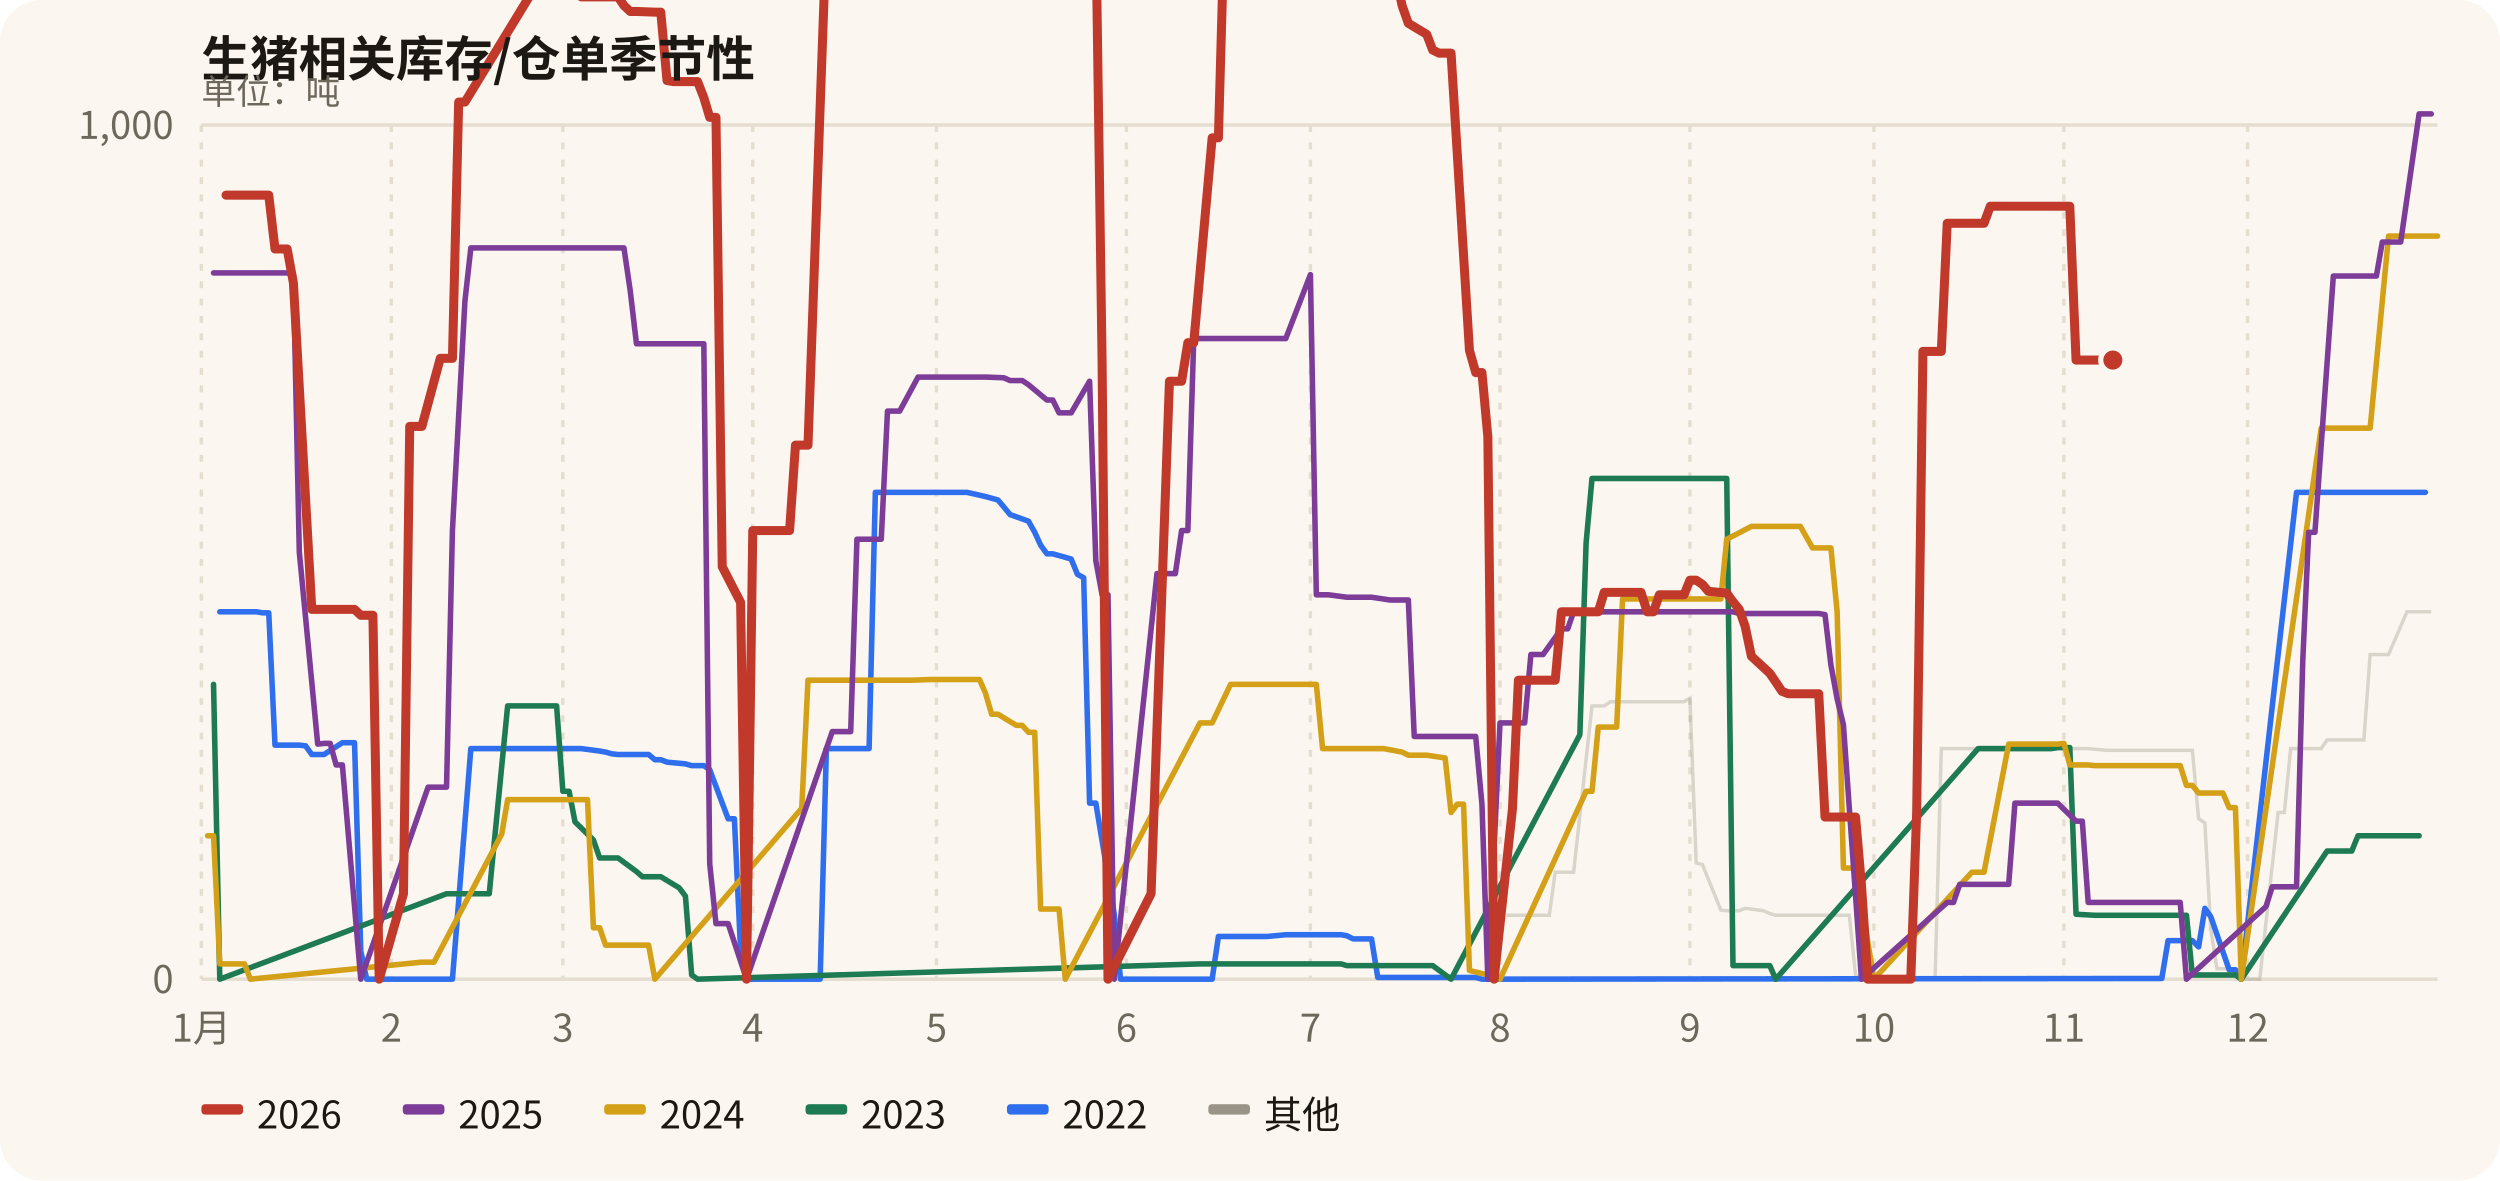
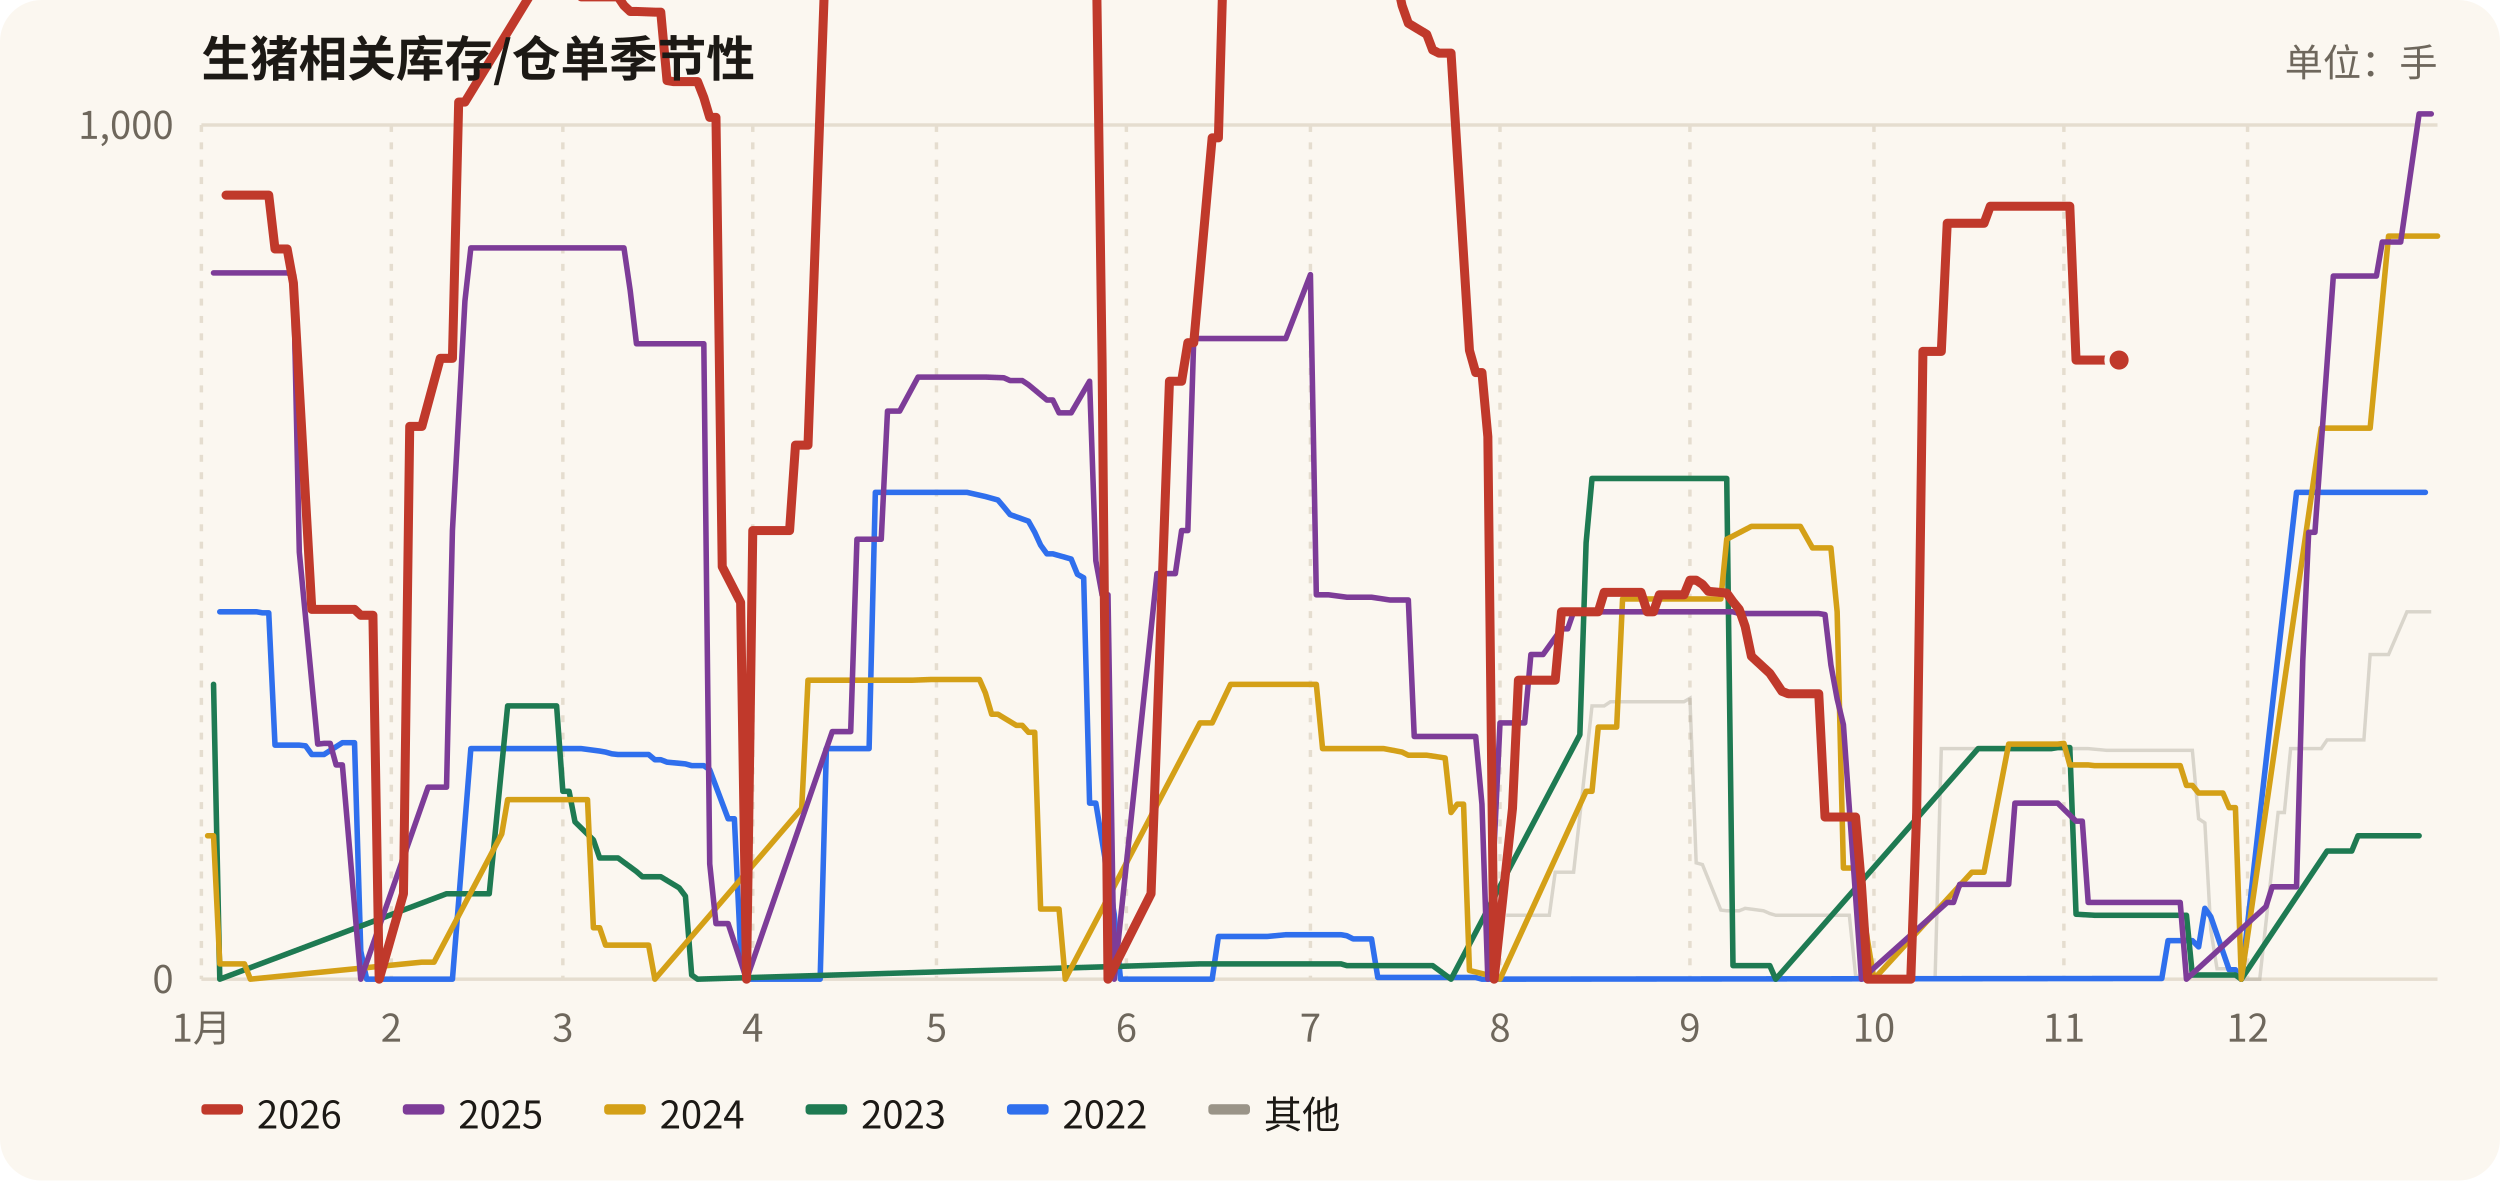
<svg xmlns="http://www.w3.org/2000/svg" viewBox="0 0 720 340" width="100%" height="auto" class="season-svg" role="img" aria-label="生猪相关库存/仓单季节性">
  <rect x="0" y="0" width="720" height="340" fill="var(--chart-bg,#fbf7f0)" rx="12" />
  <line x1="58" y1="282.0" x2="702" y2="282.0" stroke="var(--chart-grid,#e5ddcf)" stroke-width="1" />
  <text x="50" y="286.0" text-anchor="end" font-size="11" fill="var(--chart-muted,#6e675c)" font-family="Noto Sans CJK SC, Noto Sans SC, sans-serif">0</text>
  <line x1="58" y1="36.0" x2="702" y2="36.0" stroke="var(--chart-grid,#e5ddcf)" stroke-width="1" />
  <text x="50" y="40.0" text-anchor="end" font-size="11" fill="var(--chart-muted,#6e675c)" font-family="Noto Sans CJK SC, Noto Sans SC, sans-serif">1,000</text>
  <line x1="58.0" y1="36" x2="58.0" y2="282" stroke="var(--chart-grid,#e5ddcf)" stroke-width="1" stroke-dasharray="2 3" />
  <text x="58.0" y="300" text-anchor="middle" font-size="11" fill="var(--chart-muted,#6e675c)" font-family="Noto Sans CJK SC, Noto Sans SC, sans-serif">1月</text>
  <line x1="112.7" y1="36" x2="112.7" y2="282" stroke="var(--chart-grid,#e5ddcf)" stroke-width="1" stroke-dasharray="2 3" />
  <text x="112.7" y="300" text-anchor="middle" font-size="11" fill="var(--chart-muted,#6e675c)" font-family="Noto Sans CJK SC, Noto Sans SC, sans-serif">2</text>
  <line x1="162.1" y1="36" x2="162.1" y2="282" stroke="var(--chart-grid,#e5ddcf)" stroke-width="1" stroke-dasharray="2 3" />
  <text x="162.1" y="300" text-anchor="middle" font-size="11" fill="var(--chart-muted,#6e675c)" font-family="Noto Sans CJK SC, Noto Sans SC, sans-serif">3</text>
  <line x1="216.8" y1="36" x2="216.8" y2="282" stroke="var(--chart-grid,#e5ddcf)" stroke-width="1" stroke-dasharray="2 3" />
  <text x="216.8" y="300" text-anchor="middle" font-size="11" fill="var(--chart-muted,#6e675c)" font-family="Noto Sans CJK SC, Noto Sans SC, sans-serif">4</text>
  <line x1="269.7" y1="36" x2="269.7" y2="282" stroke="var(--chart-grid,#e5ddcf)" stroke-width="1" stroke-dasharray="2 3" />
  <text x="269.7" y="300" text-anchor="middle" font-size="11" fill="var(--chart-muted,#6e675c)" font-family="Noto Sans CJK SC, Noto Sans SC, sans-serif">5</text>
  <line x1="324.4" y1="36" x2="324.4" y2="282" stroke="var(--chart-grid,#e5ddcf)" stroke-width="1" stroke-dasharray="2 3" />
  <text x="324.4" y="300" text-anchor="middle" font-size="11" fill="var(--chart-muted,#6e675c)" font-family="Noto Sans CJK SC, Noto Sans SC, sans-serif">6</text>
  <line x1="377.4" y1="36" x2="377.4" y2="282" stroke="var(--chart-grid,#e5ddcf)" stroke-width="1" stroke-dasharray="2 3" />
  <text x="377.4" y="300" text-anchor="middle" font-size="11" fill="var(--chart-muted,#6e675c)" font-family="Noto Sans CJK SC, Noto Sans SC, sans-serif">7</text>
  <line x1="432.0" y1="36" x2="432.0" y2="282" stroke="var(--chart-grid,#e5ddcf)" stroke-width="1" stroke-dasharray="2 3" />
  <text x="432.0" y="300" text-anchor="middle" font-size="11" fill="var(--chart-muted,#6e675c)" font-family="Noto Sans CJK SC, Noto Sans SC, sans-serif">8</text>
  <line x1="486.7" y1="36" x2="486.7" y2="282" stroke="var(--chart-grid,#e5ddcf)" stroke-width="1" stroke-dasharray="2 3" />
  <text x="486.7" y="300" text-anchor="middle" font-size="11" fill="var(--chart-muted,#6e675c)" font-family="Noto Sans CJK SC, Noto Sans SC, sans-serif">9</text>
  <line x1="539.7" y1="36" x2="539.7" y2="282" stroke="var(--chart-grid,#e5ddcf)" stroke-width="1" stroke-dasharray="2 3" />
  <text x="539.7" y="300" text-anchor="middle" font-size="11" fill="var(--chart-muted,#6e675c)" font-family="Noto Sans CJK SC, Noto Sans SC, sans-serif">10</text>
  <line x1="594.4" y1="36" x2="594.4" y2="282" stroke="var(--chart-grid,#e5ddcf)" stroke-width="1" stroke-dasharray="2 3" />
  <text x="594.4" y="300" text-anchor="middle" font-size="11" fill="var(--chart-muted,#6e675c)" font-family="Noto Sans CJK SC, Noto Sans SC, sans-serif">11</text>
  <line x1="647.3" y1="36" x2="647.3" y2="282" stroke="var(--chart-grid,#e5ddcf)" stroke-width="1" stroke-dasharray="2 3" />
  <text x="647.3" y="300" text-anchor="middle" font-size="11" fill="var(--chart-muted,#6e675c)" font-family="Noto Sans CJK SC, Noto Sans SC, sans-serif">12</text>
  <path d="M 433.8,263.6 L 435.6,263.6 L 437.3,263.6 L 439.1,263.6 L 440.9,263.6 L 446.2,263.6 L 447.9,251.2 L 449.7,251.2 L 451.5,251.2 L 453.2,251.2 L 458.5,203.3 L 460.3,203.3 L 462.0,203.3 L 463.8,202.1 L 465.6,202.1 L 470.9,202.1 L 472.6,202.1 L 474.4,202.1 L 476.2,202.1 L 477.9,202.1 L 483.2,202.1 L 485.0,202.1 L 486.7,201.1 L 488.5,248.5 L 490.3,249.0 L 495.6,262.1 L 497.3,262.3 L 499.1,262.3 L 500.9,262.3 L 502.6,261.6 L 507.9,262.3 L 509.7,263.1 L 511.4,263.6 L 513.2,263.6 L 515.0,263.6 L 523.8,263.6 L 525.6,263.6 L 527.3,263.6 L 532.6,263.6 L 534.4,280.8 L 536.1,282.0 L 537.9,282.0 L 552.0,282.0 L 557.3,282.0 L 559.1,215.6 L 560.8,215.6 L 562.6,215.6 L 564.4,215.6 L 569.7,215.6 L 571.4,215.6 L 573.2,215.6 L 575.0,215.6 L 576.7,215.6 L 582.0,215.6 L 583.8,215.6 L 585.6,215.6 L 587.3,215.6 L 589.1,215.6 L 594.4,215.6 L 596.1,215.6 L 597.9,215.6 L 599.7,215.6 L 601.4,215.6 L 606.7,216.1 L 608.5,216.1 L 610.3,216.1 L 612.0,216.1 L 613.8,216.1 L 619.1,216.1 L 620.8,216.1 L 622.6,216.1 L 624.4,216.1 L 626.1,216.1 L 631.4,216.1 L 633.2,235.8 L 635.0,237.0 L 636.7,267.7 L 638.5,279.0 L 643.8,279.0 L 645.5,282.0 L 647.3,282.0 L 649.1,282.0 L 650.8,282.0 L 656.1,234.0 L 657.9,234.0 L 659.7,215.6 L 661.4,215.6 L 663.2,215.6 L 668.5,215.6 L 670.2,213.1 L 672.0,213.1 L 673.8,213.1 L 675.5,213.1 L 680.8,213.1 L 682.6,188.5 L 684.4,188.5 L 686.1,188.5 L 687.9,188.5 L 693.2,176.2 L 694.9,176.2 L 696.7,176.2 L 698.5,176.2 L 700.2,176.2" fill="none" stroke="#9a9488" stroke-width="1" opacity="0.35" />
  <path d="M 63.3,176.2 L 65.1,176.2 L 66.8,176.2 L 68.6,176.2 L 73.9,176.2 L 75.6,176.5 L 77.4,176.5 L 79.2,214.6 L 80.9,214.6 L 86.2,214.6 L 88.0,214.8 L 89.8,217.3 L 91.5,217.3 L 93.3,217.3 L 98.6,213.9 L 100.3,213.9 L 102.1,213.9 L 103.9,273.9 L 105.6,282.0 L 123.3,282.0 L 125.0,282.0 L 126.8,282.0 L 128.6,282.0 L 130.3,282.0 L 135.6,215.6 L 137.4,215.6 L 139.2,215.6 L 140.9,215.6 L 142.7,215.6 L 148.0,215.6 L 149.7,215.6 L 151.5,215.6 L 153.3,215.6 L 155.0,215.6 L 160.3,215.6 L 162.1,215.6 L 163.9,215.6 L 165.6,215.6 L 167.4,215.6 L 172.7,216.3 L 174.4,216.6 L 176.2,217.1 L 178.0,217.3 L 179.7,217.3 L 185.0,217.3 L 186.8,217.3 L 188.6,218.8 L 190.3,218.8 L 192.1,219.5 L 197.4,220.0 L 199.2,220.5 L 200.9,220.5 L 202.7,220.5 L 204.4,221.7 L 209.7,235.8 L 211.5,235.8 L 213.3,273.9 L 215.0,282.0 L 216.8,282.0 L 225.6,282.0 L 227.4,282.0 L 229.1,282.0 L 234.4,282.0 L 236.2,282.0 L 238.0,215.6 L 239.7,215.6 L 241.5,215.6 L 246.8,215.6 L 248.6,215.6 L 250.3,215.6 L 252.1,141.8 L 253.8,141.8 L 259.1,141.8 L 260.9,141.8 L 262.7,141.8 L 264.4,141.8 L 266.2,141.8 L 276.8,141.8 L 278.5,141.8 L 283.8,143.0 L 285.6,143.5 L 287.4,144.0 L 289.1,146.0 L 290.9,148.2 L 296.2,150.1 L 298.0,153.3 L 299.7,157.0 L 301.5,159.5 L 303.2,159.5 L 308.5,161.0 L 310.3,165.4 L 312.1,166.4 L 313.8,231.3 L 315.6,231.3 L 320.9,263.3 L 322.7,282.0 L 324.4,282.0 L 326.2,282.0 L 333.2,282.0 L 336.8,282.0 L 338.5,282.0 L 340.3,282.0 L 345.6,282.0 L 347.4,282.0 L 349.1,282.0 L 350.9,269.7 L 352.7,269.7 L 357.9,269.7 L 359.7,269.7 L 361.5,269.7 L 363.2,269.7 L 365.0,269.7 L 370.3,269.2 L 372.1,269.2 L 373.8,269.2 L 375.6,269.2 L 377.4,269.2 L 382.6,269.2 L 384.4,269.2 L 386.2,269.2 L 387.9,269.5 L 389.7,270.4 L 395.0,270.4 L 396.8,281.5 L 398.5,281.5 L 400.3,281.5 L 402.1,281.5 L 407.3,281.5 L 409.1,281.5 L 410.9,281.5 L 412.6,281.5 L 414.4,281.5 L 419.7,281.5 L 421.5,281.5 L 423.2,281.5 L 425.0,281.5 L 426.8,282.0 L 622.6,281.8 L 624.4,270.9 L 629.7,270.9 L 631.4,270.9 L 633.2,272.7 L 635.0,261.6 L 636.7,264.0 L 642.0,279.3 L 643.8,279.3 L 645.5,282.0 L 661.4,141.8 L 666.7,141.8 L 668.5,141.8 L 670.2,141.8 L 672.0,141.8 L 673.8,141.8 L 679.1,141.8 L 680.8,141.8 L 682.6,141.8 L 684.4,141.8 L 686.1,141.8 L 691.4,141.8 L 693.2,141.8 L 694.9,141.8 L 696.7,141.8 L 698.5,141.8" fill="none" stroke="#2f6fed" stroke-width="1.6" stroke-linejoin="round" stroke-linecap="round" />
  <path d="M 61.5,197.1 L 63.3,282.0 L 128.6,257.4 L 133.9,257.4 L 135.6,257.4 L 137.4,257.4 L 139.2,257.4 L 140.9,257.4 L 146.2,203.3 L 148.0,203.3 L 149.7,203.3 L 151.5,203.3 L 153.3,203.3 L 158.6,203.3 L 160.3,203.3 L 162.1,227.9 L 163.9,227.9 L 165.6,236.7 L 170.9,241.9 L 172.7,247.1 L 174.4,247.1 L 176.2,247.1 L 178.0,247.1 L 183.3,251.0 L 185.0,252.5 L 186.8,252.5 L 188.6,252.5 L 190.3,252.5 L 195.6,255.7 L 197.4,258.1 L 199.2,280.8 L 200.9,282.0 L 345.6,277.6 L 347.4,277.6 L 349.1,277.6 L 350.9,277.6 L 356.2,277.6 L 357.9,277.6 L 359.7,277.6 L 368.5,277.6 L 370.3,277.6 L 372.1,277.6 L 373.8,277.6 L 375.6,277.6 L 380.9,277.6 L 382.6,277.6 L 384.4,277.6 L 386.2,277.6 L 387.9,278.1 L 393.2,278.1 L 395.0,278.1 L 396.8,278.1 L 398.5,278.1 L 400.3,278.1 L 405.6,278.1 L 407.3,278.1 L 409.1,278.1 L 410.9,278.1 L 412.6,278.1 L 417.9,282.0 L 455.0,211.6 L 456.8,156.3 L 458.5,137.8 L 460.3,137.8 L 462.0,137.8 L 467.3,137.8 L 469.1,137.8 L 470.9,137.8 L 472.6,137.8 L 474.4,137.8 L 479.7,137.8 L 481.5,137.8 L 483.2,137.8 L 485.0,137.8 L 486.7,137.8 L 492.0,137.8 L 493.8,137.8 L 495.6,137.8 L 497.3,137.8 L 499.1,278.1 L 504.4,278.1 L 506.2,278.1 L 507.9,278.1 L 509.7,278.1 L 511.4,282.0 L 569.7,215.6 L 571.4,215.6 L 573.2,215.6 L 578.5,215.6 L 580.3,215.6 L 582.0,215.6 L 583.8,215.6 L 585.6,215.6 L 590.8,215.6 L 592.6,215.3 L 594.4,215.3 L 596.1,215.3 L 597.9,263.3 L 603.2,263.6 L 605.0,263.6 L 606.7,263.6 L 608.5,263.6 L 610.3,263.6 L 615.5,263.6 L 617.3,263.6 L 619.1,263.6 L 620.8,263.6 L 622.6,263.6 L 627.9,263.6 L 629.7,263.6 L 631.4,280.8 L 633.2,280.8 L 635.0,280.8 L 640.2,280.8 L 642.0,280.8 L 643.8,280.8 L 645.5,282.0 L 670.2,245.1 L 672.0,245.1 L 677.3,245.1 L 679.1,240.7 L 680.8,240.7 L 682.6,240.7 L 684.4,240.7 L 689.6,240.7 L 691.4,240.7 L 693.2,240.7 L 694.9,240.7 L 696.7,240.7" fill="none" stroke="#1e7a52" stroke-width="1.6" stroke-linejoin="round" stroke-linecap="round" />
  <path d="M 59.8,240.7 L 61.5,240.7 L 63.3,277.6 L 65.1,277.6 L 70.4,277.6 L 72.1,282.0 L 121.5,277.1 L 123.3,277.1 L 125.0,277.1 L 144.5,240.2 L 146.2,230.3 L 148.0,230.3 L 149.7,230.3 L 151.5,230.3 L 156.8,230.3 L 158.6,230.3 L 160.3,230.3 L 162.1,230.3 L 163.9,230.3 L 169.2,230.3 L 170.9,267.2 L 172.7,267.2 L 174.4,272.2 L 176.2,272.2 L 181.5,272.2 L 183.3,272.2 L 185.0,272.2 L 186.8,272.2 L 188.6,282.0 L 230.9,232.8 L 232.7,195.9 L 234.4,195.9 L 236.2,195.9 L 238.0,195.9 L 243.3,195.9 L 245.0,195.9 L 246.8,195.9 L 248.6,195.9 L 250.3,195.9 L 255.6,195.9 L 257.4,195.9 L 259.1,195.9 L 260.9,195.9 L 262.7,195.9 L 268.0,195.7 L 269.7,195.7 L 280.3,195.7 L 282.1,195.7 L 283.8,199.6 L 285.6,205.7 L 287.4,205.7 L 292.7,208.9 L 294.4,208.9 L 296.2,210.9 L 298.0,210.9 L 299.7,261.8 L 305.0,261.8 L 306.8,282.0 L 345.6,208.2 L 347.4,208.2 L 349.1,208.2 L 354.4,197.1 L 356.2,197.1 L 357.9,197.1 L 359.7,197.1 L 361.5,197.1 L 366.8,197.1 L 368.5,197.1 L 370.3,197.1 L 372.1,197.1 L 373.8,197.1 L 379.1,197.1 L 380.9,215.6 L 382.6,215.6 L 384.4,215.6 L 386.2,215.6 L 391.5,215.6 L 393.2,215.6 L 395.0,215.6 L 396.8,215.6 L 398.5,215.6 L 403.8,216.6 L 405.6,217.5 L 407.3,217.5 L 409.1,217.5 L 410.9,217.5 L 416.2,218.3 L 417.9,234.0 L 419.7,231.6 L 421.5,231.6 L 423.2,279.5 L 428.5,280.8 L 432.0,282.0 L 456.8,227.9 L 458.5,227.9 L 460.3,209.4 L 465.6,209.4 L 467.3,172.5 L 469.1,172.5 L 470.9,172.5 L 472.6,172.5 L 477.9,172.5 L 479.7,172.5 L 481.5,172.5 L 485.0,172.5 L 490.3,172.5 L 492.0,172.5 L 493.8,172.5 L 495.6,172.5 L 497.3,155.3 L 504.4,151.6 L 506.2,151.6 L 507.9,151.6 L 509.7,151.6 L 518.5,151.6 L 522.0,157.8 L 527.3,157.8 L 529.1,176.2 L 530.9,250.0 L 534.4,250.0 L 539.7,282.0 L 567.9,251.2 L 569.7,251.2 L 571.4,251.2 L 578.5,214.3 L 580.3,214.3 L 582.0,214.3 L 583.8,214.3 L 589.1,214.3 L 592.6,214.3 L 594.4,214.1 L 596.1,220.3 L 601.4,220.3 L 603.2,220.5 L 605.0,220.5 L 606.7,220.5 L 608.5,220.5 L 613.8,220.5 L 615.5,220.5 L 617.3,220.5 L 619.1,220.5 L 620.8,220.5 L 626.1,220.5 L 627.9,220.5 L 629.7,226.2 L 631.4,226.2 L 633.2,228.4 L 638.5,228.4 L 640.2,228.4 L 642.0,232.6 L 643.8,232.6 L 645.5,282.0 L 668.5,123.3 L 670.2,123.3 L 675.5,123.3 L 677.3,123.3 L 679.1,123.3 L 680.8,123.3 L 682.6,123.3 L 687.9,68.0 L 689.6,68.0 L 691.4,68.0 L 693.2,68.0 L 694.9,68.0 L 700.2,68.0 L 702.0,68.0" fill="none" stroke="#d4a017" stroke-width="1.6" stroke-linejoin="round" stroke-linecap="round" />
  <path d="M 61.5,78.6 L 66.8,78.6 L 68.6,78.6 L 70.4,78.6 L 72.1,78.6 L 73.9,78.6 L 80.9,78.6 L 82.7,78.6 L 84.5,79.1 L 86.2,159.0 L 91.5,214.3 L 93.3,214.1 L 95.1,214.1 L 96.8,220.3 L 98.6,220.3 L 103.9,282.0 L 123.3,226.7 L 128.6,226.7 L 130.3,152.8 L 133.9,86.7 L 135.6,71.4 L 140.9,71.4 L 144.5,71.4 L 146.2,71.4 L 148.0,71.4 L 153.3,71.4 L 155.0,71.4 L 156.8,71.4 L 158.6,71.4 L 160.3,71.4 L 165.6,71.4 L 167.4,71.4 L 169.2,71.4 L 170.9,71.4 L 172.7,71.4 L 178.0,71.4 L 179.7,71.4 L 181.5,83.7 L 183.3,99.0 L 185.0,99.0 L 190.3,99.0 L 192.1,99.0 L 193.9,99.0 L 195.6,99.0 L 197.4,99.0 L 202.7,99.0 L 204.4,248.8 L 206.2,266.0 L 208.0,266.0 L 209.7,266.0 L 215.0,282.0 L 239.7,210.7 L 241.5,210.7 L 243.3,210.7 L 245.0,210.7 L 246.8,155.3 L 252.1,155.3 L 253.8,155.3 L 255.6,118.4 L 257.4,118.4 L 259.1,118.4 L 264.4,108.6 L 266.2,108.6 L 268.0,108.6 L 278.5,108.6 L 280.3,108.6 L 282.1,108.6 L 283.8,108.6 L 289.1,108.8 L 290.9,109.6 L 292.7,109.6 L 294.4,109.6 L 296.2,110.8 L 301.5,115.2 L 303.2,115.2 L 305.0,118.9 L 306.8,118.9 L 308.5,118.9 L 313.8,109.8 L 315.6,161.5 L 317.4,171.3 L 319.1,171.3 L 320.9,282.0 L 333.2,165.2 L 338.5,165.2 L 340.3,152.8 L 342.1,152.8 L 343.8,97.5 L 345.6,97.5 L 350.9,97.5 L 352.7,97.5 L 354.4,97.5 L 356.2,97.5 L 357.9,97.5 L 363.2,97.5 L 365.0,97.5 L 366.8,97.5 L 368.5,97.5 L 370.3,97.5 L 377.4,79.1 L 379.1,171.3 L 380.9,171.3 L 382.6,171.3 L 387.9,172.0 L 389.7,172.0 L 391.5,172.0 L 395.0,172.0 L 400.3,172.8 L 402.1,172.8 L 403.8,172.8 L 405.6,172.8 L 407.3,212.1 L 412.6,212.1 L 416.2,212.1 L 417.9,212.1 L 419.7,212.1 L 425.0,212.1 L 426.8,231.6 L 428.5,282.0 L 432.0,208.2 L 437.3,208.2 L 439.1,208.2 L 440.9,188.5 L 442.6,188.5 L 444.4,188.5 L 449.7,181.1 L 451.5,181.1 L 453.2,176.2 L 455.0,176.2 L 456.8,176.2 L 462.0,176.2 L 463.8,176.2 L 465.6,176.2 L 467.3,176.2 L 469.1,176.2 L 474.4,176.2 L 476.2,176.2 L 477.9,176.2 L 479.7,176.2 L 481.5,176.2 L 486.7,176.2 L 488.5,176.2 L 490.3,176.2 L 492.0,176.2 L 493.8,176.2 L 499.1,176.2 L 500.9,176.7 L 502.6,176.7 L 504.4,176.7 L 506.2,176.7 L 511.4,176.7 L 513.2,176.7 L 516.7,176.7 L 518.5,176.7 L 523.8,176.7 L 525.6,177.0 L 527.3,191.5 L 529.1,201.3 L 530.9,208.7 L 536.1,282.0 L 560.8,259.9 L 562.6,259.9 L 564.4,254.7 L 566.1,254.7 L 567.9,254.7 L 573.2,254.7 L 575.0,254.7 L 576.7,254.7 L 578.5,254.7 L 580.3,231.3 L 585.6,231.3 L 587.3,231.3 L 589.1,231.3 L 590.8,231.3 L 592.6,231.3 L 597.9,236.5 L 599.7,236.5 L 601.4,259.9 L 603.2,259.9 L 605.0,259.9 L 610.3,259.9 L 612.0,259.9 L 613.8,259.9 L 615.5,259.9 L 617.3,259.9 L 622.6,259.9 L 624.4,259.9 L 626.1,259.9 L 627.9,259.9 L 629.7,282.0 L 652.6,261.1 L 654.4,255.4 L 659.7,255.4 L 661.4,255.4 L 663.2,190.2 L 664.9,153.3 L 666.7,153.3 L 672.0,79.5 L 673.8,79.5 L 675.5,79.5 L 677.3,79.5 L 679.1,79.5 L 684.4,79.5 L 686.1,69.7 L 687.9,69.7 L 689.6,69.7 L 691.4,69.7 L 696.7,32.8 L 698.5,32.8 L 700.2,32.8" fill="none" stroke="#7d3c98" stroke-width="1.6" stroke-linejoin="round" stroke-linecap="round" />
-   <path d="M 65.1,56.2 L 66.8,56.2 L 68.6,56.2 L 70.4,56.2 L 72.1,56.2 L 77.4,56.2 L 79.2,71.7 L 80.9,71.7 L 82.7,71.7 L 84.5,81.5 L 89.8,175.5 L 91.5,175.5 L 93.3,175.5 L 95.1,175.5 L 96.8,175.5 L 102.1,175.5 L 103.9,177.2 L 105.6,177.2 L 107.4,177.2 L 109.2,282.0 L 116.2,257.4 L 118.0,122.8 L 119.8,122.8 L 121.5,122.8 L 126.8,103.2 L 128.6,103.2 L 130.3,103.2 L 132.1,29.4 L 133.9,29.4 L 153.3,-2.4 L 155.0,-2.4 L 156.8,-2.4 L 158.6,-2.4 L 163.9,-2.4 L 165.6,-2.4 L 167.4,-0.9 L 169.2,-0.9 L 170.9,-0.9 L 176.2,-0.9 L 178.0,-0.9 L 179.7,1.6 L 181.5,3.3 L 183.3,3.3 L 188.6,3.5 L 190.3,3.5 L 192.1,23.2 L 193.9,23.5 L 195.6,23.5 L 200.9,23.5 L 202.7,28.1 L 204.4,33.8 L 206.2,33.8 L 208.0,163.2 L 213.3,173.5 L 215.0,282.0 L 216.8,152.8 L 218.6,152.8 L 220.3,152.8 L 227.4,152.8 L 229.1,128.2 L 230.9,128.2 L 232.7,128.2 L 238.0,-19.4 L 239.7,-19.4 L 241.5,-19.4 L 243.3,-25.5 L 245.0,-15.7 L 250.3,-25.5 L 252.1,-43.9 L 253.8,-43.9 L 255.6,-71.0 L 257.4,-71.0 L 262.7,-71.0 L 264.4,-107.9 L 266.2,-107.9 L 268.0,-107.9 L 278.5,-107.9 L 280.3,-80.9 L 282.1,-78.4 L 287.4,-77.7 L 289.1,-76.7 L 290.9,-75.9 L 292.7,-75.9 L 294.4,-72.7 L 299.7,-75.2 L 301.5,-72.7 L 303.2,-72.0 L 305.0,-67.1 L 306.8,-51.8 L 312.1,-51.3 L 313.8,-39.0 L 315.6,-21.8 L 317.4,104.1 L 319.1,282.0 L 331.5,257.4 L 336.8,109.8 L 338.5,109.8 L 340.3,109.8 L 342.1,98.7 L 343.8,98.7 L 349.1,39.7 L 350.9,39.7 L 352.7,-24.3 L 354.4,-42.7 L 361.5,-46.4 L 363.2,-46.4 L 365.0,-46.4 L 366.8,-50.1 L 368.5,-50.1 L 373.8,-50.1 L 375.6,-50.1 L 377.4,-50.1 L 379.1,-50.1 L 380.9,-49.4 L 386.2,-43.0 L 387.9,-42.5 L 389.7,-40.5 L 391.5,-39.3 L 393.2,-13.9 L 398.5,-12.0 L 400.3,-12.0 L 402.1,-6.3 L 403.8,1.6 L 405.6,6.7 L 410.9,9.9 L 412.6,14.4 L 414.4,15.3 L 416.2,15.3 L 417.9,15.3 L 423.2,100.9 L 425.0,107.3 L 426.8,107.3 L 428.5,125.8 L 430.3,282.0 L 435.6,232.8 L 437.3,195.9 L 439.1,195.9 L 440.9,195.9 L 442.6,195.9 L 447.9,195.9 L 449.7,176.2 L 451.5,176.2 L 453.2,176.2 L 455.0,176.2 L 460.3,176.2 L 462.0,170.6 L 463.8,170.6 L 465.6,170.6 L 467.3,170.6 L 472.6,170.6 L 474.4,176.2 L 476.2,176.2 L 477.9,171.3 L 479.7,171.3 L 485.0,171.3 L 486.7,167.1 L 488.5,167.1 L 490.3,168.3 L 492.0,170.3 L 497.3,170.8 L 499.1,173.3 L 500.9,175.5 L 502.6,180.4 L 504.4,189.0 L 509.7,193.9 L 511.4,196.4 L 513.2,199.1 L 515.0,199.8 L 516.7,199.8 L 522.0,199.8 L 523.8,199.8 L 525.6,235.3 L 527.3,235.3 L 529.1,235.3 L 534.4,235.3 L 536.1,254.9 L 537.9,282.0 L 539.7,282.0 L 541.4,282.0 L 546.7,282.0 L 548.5,282.0 L 550.3,282.0 L 552.0,234.0 L 553.8,101.2 L 559.1,101.2 L 560.8,64.3 L 562.6,64.3 L 564.4,64.3 L 566.1,64.3 L 571.4,64.3 L 573.2,59.4 L 575.0,59.4 L 576.7,59.4 L 578.5,59.4 L 583.8,59.4 L 585.6,59.4 L 587.3,59.4 L 589.1,59.4 L 590.8,59.4 L 596.1,59.4 L 597.9,103.7 L 599.7,103.7 L 601.4,103.7 L 603.2,103.7 L 608.5,103.7" fill="none" stroke="#c0392b" stroke-width="2.6" stroke-linejoin="round" stroke-linecap="round" />
-   <circle cx="608.5" cy="103.7" r="3.5" fill="#c0392b" stroke="var(--chart-bg,#fbf7f0)" stroke-width="1.5" />
+   <path d="M 65.1,56.2 L 66.8,56.2 L 68.6,56.2 L 70.4,56.2 L 72.1,56.2 L 77.4,56.2 L 79.2,71.7 L 80.9,71.7 L 82.7,71.7 L 84.5,81.5 L 89.8,175.5 L 91.5,175.5 L 93.3,175.5 L 95.1,175.5 L 96.8,175.5 L 102.1,175.5 L 103.9,177.2 L 105.6,177.2 L 107.4,177.2 L 109.2,282.0 L 116.2,257.4 L 118.0,122.8 L 119.8,122.8 L 121.5,122.8 L 126.8,103.2 L 128.6,103.2 L 130.3,103.2 L 132.1,29.4 L 133.9,29.4 L 153.3,-2.4 L 155.0,-2.4 L 156.8,-2.4 L 158.6,-2.4 L 163.9,-2.4 L 165.6,-2.4 L 167.4,-0.9 L 169.2,-0.9 L 170.9,-0.9 L 176.2,-0.9 L 178.0,-0.9 L 179.7,1.6 L 181.5,3.3 L 183.3,3.3 L 188.6,3.5 L 190.3,3.5 L 192.1,23.2 L 193.9,23.5 L 195.6,23.5 L 200.9,23.5 L 202.7,28.1 L 204.4,33.8 L 206.2,33.8 L 208.0,163.2 L 213.3,173.5 L 215.0,282.0 L 216.8,152.8 L 218.6,152.8 L 220.3,152.8 L 227.4,152.8 L 229.1,128.2 L 230.9,128.2 L 232.7,128.2 L 238.0,-19.4 L 239.7,-19.4 L 241.5,-19.4 L 243.3,-25.5 L 245.0,-15.7 L 250.3,-25.5 L 252.1,-43.9 L 253.8,-43.9 L 255.6,-71.0 L 257.4,-71.0 L 262.7,-71.0 L 264.4,-107.9 L 266.2,-107.9 L 268.0,-107.9 L 278.5,-107.9 L 280.3,-80.9 L 282.1,-78.4 L 287.4,-77.7 L 289.1,-76.7 L 290.9,-75.9 L 292.7,-75.9 L 294.4,-72.7 L 299.7,-75.2 L 301.5,-72.7 L 303.2,-72.0 L 305.0,-67.1 L 306.8,-51.8 L 312.1,-51.3 L 313.8,-39.0 L 315.6,-21.8 L 317.4,104.1 L 319.1,282.0 L 331.5,257.4 L 336.8,109.8 L 338.5,109.8 L 340.3,109.8 L 342.1,98.7 L 343.8,98.7 L 349.1,39.7 L 350.9,39.7 L 352.7,-24.3 L 354.4,-42.7 L 361.5,-46.4 L 363.2,-46.4 L 365.0,-46.4 L 366.8,-50.1 L 368.5,-50.1 L 373.8,-50.1 L 375.6,-50.1 L 377.4,-50.1 L 379.1,-50.1 L 380.9,-49.4 L 386.2,-43.0 L 387.9,-42.5 L 389.7,-40.5 L 391.5,-39.3 L 393.2,-13.9 L 398.5,-12.0 L 400.3,-12.0 L 402.1,-6.3 L 403.8,1.6 L 405.6,6.7 L 410.9,9.9 L 412.6,14.4 L 414.4,15.3 L 416.2,15.3 L 417.9,15.3 L 423.2,100.9 L 425.0,107.3 L 426.8,107.3 L 428.5,125.8 L 430.3,282.0 L 435.6,232.8 L 437.3,195.9 L 439.1,195.9 L 440.9,195.9 L 442.6,195.9 L 447.9,195.9 L 449.7,176.2 L 451.5,176.2 L 453.2,176.2 L 455.0,176.2 L 460.3,176.2 L 462.0,170.6 L 463.8,170.6 L 465.6,170.6 L 467.3,170.6 L 472.6,170.6 L 474.4,176.2 L 476.2,176.2 L 477.9,171.3 L 479.7,171.3 L 485.0,171.3 L 486.7,167.1 L 488.5,167.1 L 490.3,168.3 L 492.0,170.3 L 497.3,170.8 L 499.1,173.3 L 500.9,175.5 L 502.6,180.4 L 504.4,189.0 L 509.7,193.9 L 511.4,196.4 L 513.2,199.1 L 515.0,199.8 L 516.7,199.8 L 522.0,199.8 L 523.8,199.8 L 525.6,235.3 L 527.3,235.3 L 529.1,235.3 L 534.4,235.3 L 536.1,254.9 L 537.9,282.0 L 539.7,282.0 L 541.4,282.0 L 546.7,282.0 L 548.5,282.0 L 550.3,282.0 L 552.0,234.0 L 553.8,101.2 L 559.1,101.2 L 560.8,64.3 L 562.6,64.3 L 564.4,64.3 L 566.1,64.3 L 571.4,64.3 L 573.2,59.4 L 575.0,59.4 L 576.7,59.4 L 578.5,59.4 L 583.8,59.4 L 585.6,59.4 L 587.3,59.4 L 589.1,59.4 L 590.8,59.4 L 596.1,59.4 L 597.9,103.7 L 599.7,103.7 L 601.4,103.7 L 603.2,103.7 L 608.5,103.7 L 610.3,103.7" fill="none" stroke="#c0392b" stroke-width="2.6" stroke-linejoin="round" stroke-linecap="round" />
+   <circle cx="610.3" cy="103.7" r="3.5" fill="#c0392b" stroke="var(--chart-bg,#fbf7f0)" stroke-width="1.5" />
  <text x="58" y="22" font-size="14" font-weight="650" fill="var(--chart-ink,#1c1915)" font-family="Noto Sans CJK SC, Noto Sans SC, sans-serif">生猪相关库存/仓单季节性</text>
-   <text x="58" y="30" font-size="10" fill="var(--chart-muted,#6e675c)" font-family="Noto Sans CJK SC, Noto Sans SC, sans-serif">单位：吨</text>
+   <text x="702" y="22" text-anchor="end" font-size="11" fill="var(--chart-muted,#6e675c)" font-family="Noto Sans CJK SC, Noto Sans SC, sans-serif">单位：手</text>
  <rect x="58" y="318" width="12" height="3" rx="1" fill="#c0392b" />
  <text x="74" y="325" font-size="11" fill="var(--chart-ink,#1c1915)" font-family="Noto Sans CJK SC, Noto Sans SC, sans-serif">2026</text>
  <rect x="116" y="318" width="12" height="3" rx="1" fill="#7d3c98" />
  <text x="132" y="325" font-size="11" fill="var(--chart-ink,#1c1915)" font-family="Noto Sans CJK SC, Noto Sans SC, sans-serif">2025</text>
  <rect x="174" y="318" width="12" height="3" rx="1" fill="#d4a017" />
  <text x="190" y="325" font-size="11" fill="var(--chart-ink,#1c1915)" font-family="Noto Sans CJK SC, Noto Sans SC, sans-serif">2024</text>
  <rect x="232" y="318" width="12" height="3" rx="1" fill="#1e7a52" />
  <text x="248" y="325" font-size="11" fill="var(--chart-ink,#1c1915)" font-family="Noto Sans CJK SC, Noto Sans SC, sans-serif">2023</text>
  <rect x="290" y="318" width="12" height="3" rx="1" fill="#2f6fed" />
  <text x="306" y="325" font-size="11" fill="var(--chart-ink,#1c1915)" font-family="Noto Sans CJK SC, Noto Sans SC, sans-serif">2022</text>
  <rect x="348" y="318" width="12" height="3" rx="1" fill="#9a9488" />
  <text x="364" y="325" font-size="11" fill="var(--chart-ink,#1c1915)" font-family="Noto Sans CJK SC, Noto Sans SC, sans-serif">其他</text>
</svg>
